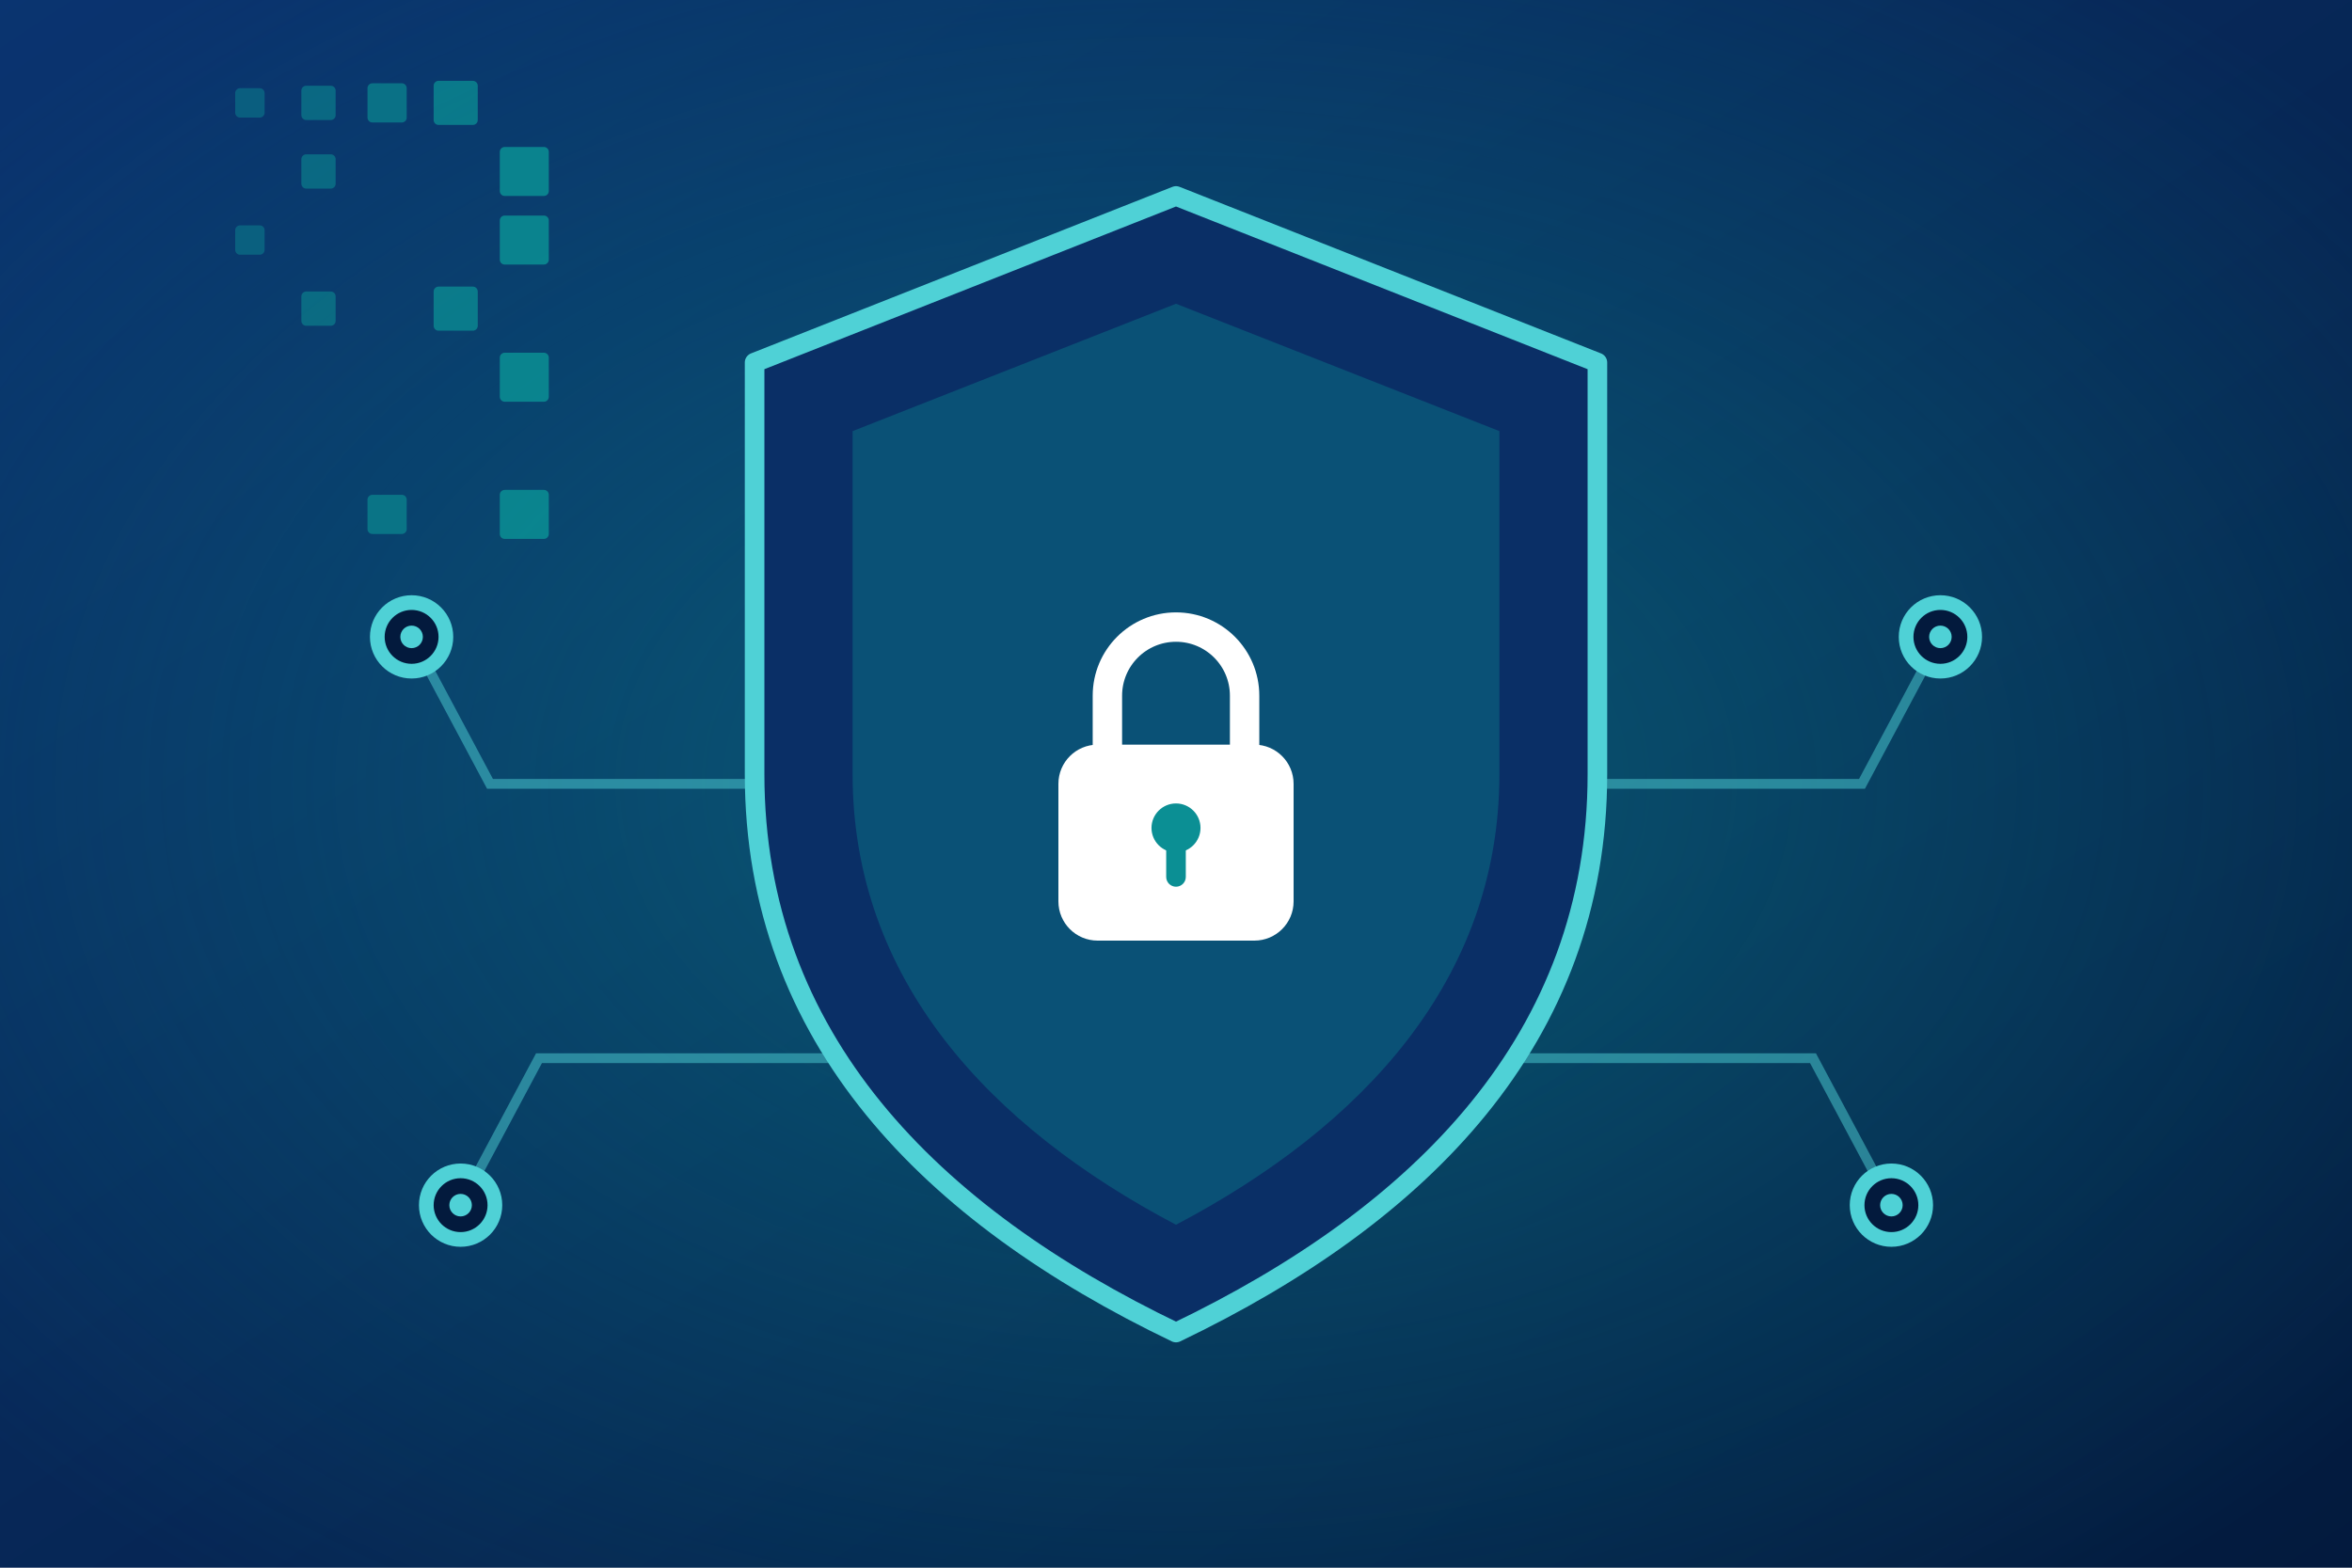
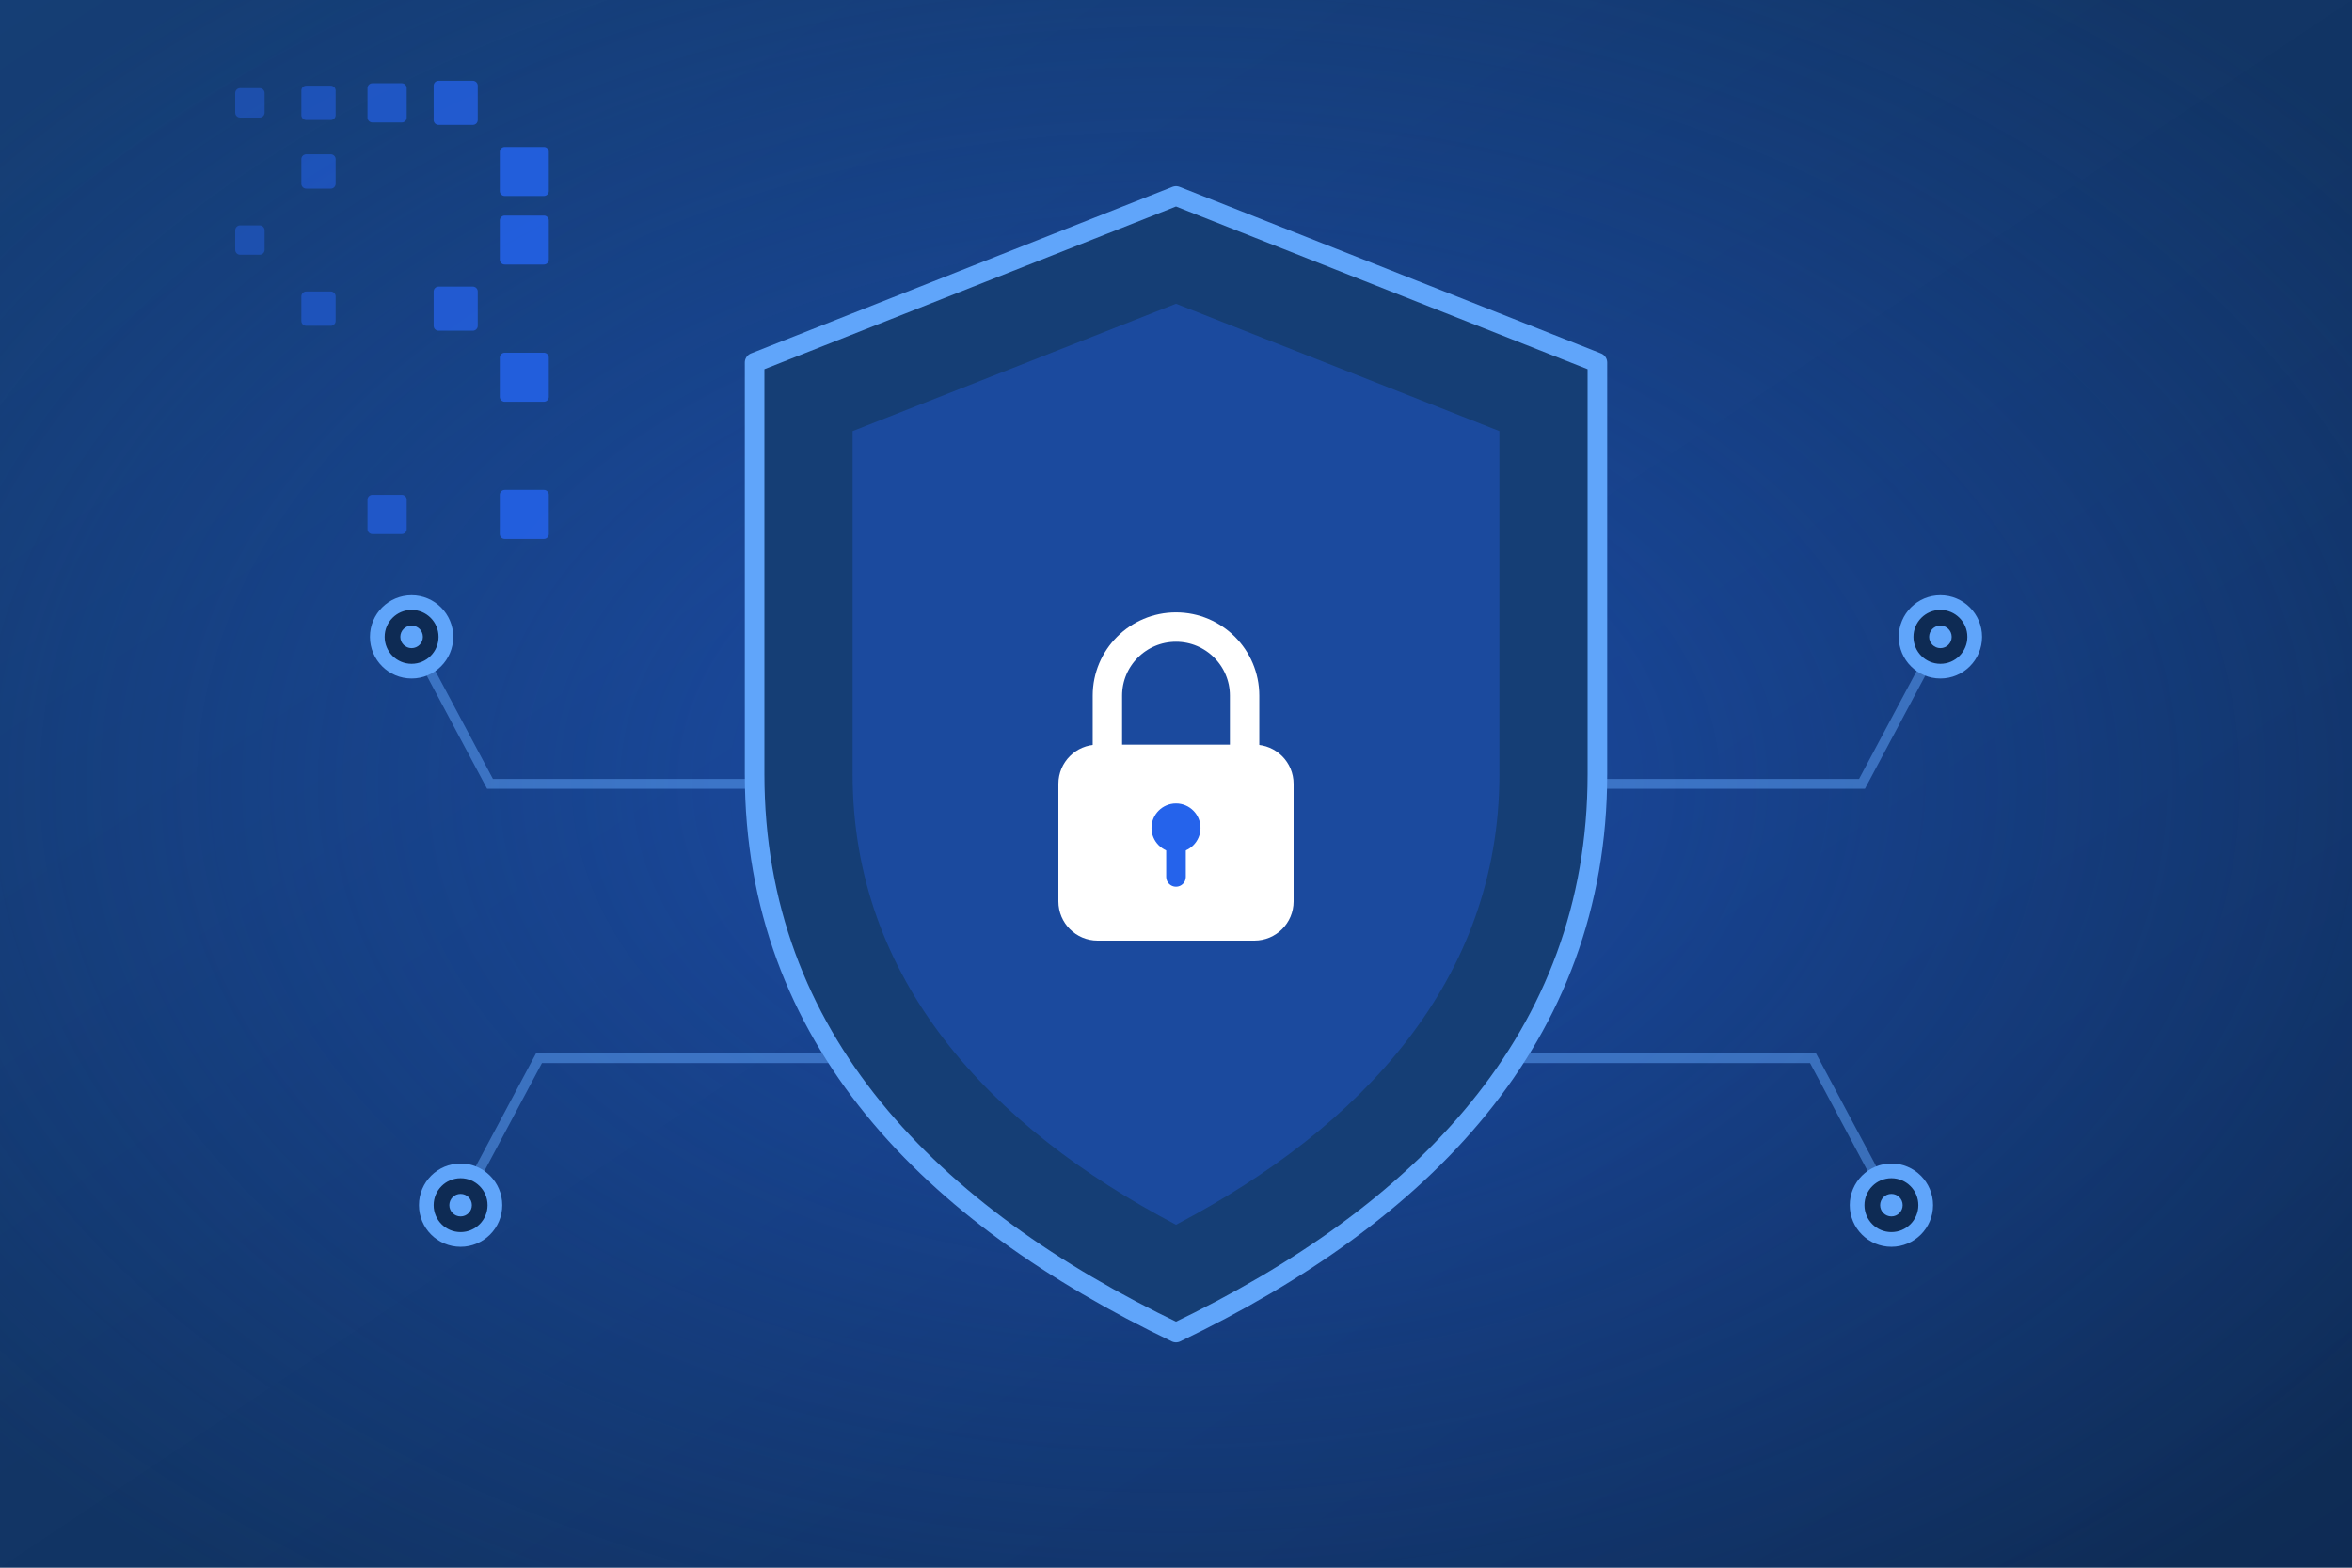
<svg xmlns="http://www.w3.org/2000/svg" viewBox="0 0 480 320" width="480" height="320" fill="none">
  <defs>
    <linearGradient id="bg-cybersecurity-services" x1="0" y1="0" x2="1" y2="1">
-       <stop offset="0" stop-color="#0a3470" />
-       <stop offset="1" stop-color="#031a3d" />
+       <stop offset="0" stop-color="#153E75" />
+       <stop offset="1" stop-color="#0E2B54" />
    </linearGradient>
    <radialGradient id="glow-cybersecurity-services" cx="0.5" cy="0.5" r=".65">
-       <stop offset="0" stop-color="#0b8f94" stop-opacity=".5" />
-       <stop offset="1" stop-color="#0b8f94" stop-opacity="0" />
+       <stop offset="0" stop-color="#2563EB" stop-opacity=".5" />
+       <stop offset="1" stop-color="#2563EB" stop-opacity="0" />
    </radialGradient>
  </defs>
  <rect width="480" height="320" fill="url(#bg-cybersecurity-services)" />
  <rect width="480" height="320" fill="url(#glow-cybersecurity-services)" />
-   <rect x="48.0" y="18.0" width="6.0" height="6.0" rx="1" fill="#0b8f94" opacity="0.45" />
-   <rect x="48.0" y="46.0" width="6.0" height="6.0" rx="1" fill="#0b8f94" opacity="0.45" />
-   <rect x="61.5" y="17.5" width="7.0" height="7.0" rx="1" fill="#0b8f94" opacity="0.55" />
-   <rect x="61.5" y="31.5" width="7.0" height="7.0" rx="1" fill="#0b8f94" opacity="0.55" />
-   <rect x="61.5" y="59.5" width="7.0" height="7.0" rx="1" fill="#0b8f94" opacity="0.55" />
-   <rect x="75.0" y="17.0" width="8.0" height="8.0" rx="1" fill="#0b8f94" opacity="0.65" />
-   <rect x="75.0" y="101.0" width="8.0" height="8.0" rx="1" fill="#0b8f94" opacity="0.65" />
-   <rect x="88.5" y="16.5" width="9.0" height="9.0" rx="1" fill="#0b8f94" opacity="0.75" />
-   <rect x="88.5" y="58.5" width="9.0" height="9.0" rx="1" fill="#0b8f94" opacity="0.75" />
-   <rect x="102.0" y="30.0" width="10.0" height="10.0" rx="1" fill="#0b8f94" opacity="0.85" />
-   <rect x="102.0" y="44.0" width="10.0" height="10.0" rx="1" fill="#0b8f94" opacity="0.85" />
-   <rect x="102.0" y="72.0" width="10.0" height="10.0" rx="1" fill="#0b8f94" opacity="0.85" />
-   <rect x="102.0" y="100.0" width="10.0" height="10.0" rx="1" fill="#0b8f94" opacity="0.85" />
-   <path d="M160 160 H100 L84 130 M320 160 H380 L396 130 M170 216 H110 L94 246 M310 216 H370 L386 246" stroke="#4fd1d6" stroke-opacity=".5" stroke-width="2" />
+   <rect x="48.0" y="18.0" width="6.0" height="6.0" rx="1" fill="#2563EB" opacity="0.45" />
+   <rect x="48.0" y="46.0" width="6.0" height="6.0" rx="1" fill="#2563EB" opacity="0.45" />
+   <rect x="61.5" y="17.5" width="7.0" height="7.0" rx="1" fill="#2563EB" opacity="0.55" />
+   <rect x="61.5" y="31.5" width="7.0" height="7.0" rx="1" fill="#2563EB" opacity="0.55" />
+   <rect x="61.5" y="59.5" width="7.0" height="7.0" rx="1" fill="#2563EB" opacity="0.55" />
+   <rect x="75.0" y="17.0" width="8.0" height="8.0" rx="1" fill="#2563EB" opacity="0.65" />
+   <rect x="75.0" y="101.0" width="8.0" height="8.0" rx="1" fill="#2563EB" opacity="0.65" />
+   <rect x="88.5" y="16.5" width="9.0" height="9.0" rx="1" fill="#2563EB" opacity="0.75" />
+   <rect x="88.5" y="58.5" width="9.0" height="9.0" rx="1" fill="#2563EB" opacity="0.75" />
+   <rect x="102.0" y="30.0" width="10.0" height="10.0" rx="1" fill="#2563EB" opacity="0.85" />
+   <rect x="102.0" y="44.0" width="10.0" height="10.0" rx="1" fill="#2563EB" opacity="0.85" />
+   <rect x="102.0" y="72.0" width="10.0" height="10.0" rx="1" fill="#2563EB" opacity="0.85" />
+   <rect x="102.0" y="100.0" width="10.0" height="10.0" rx="1" fill="#2563EB" opacity="0.85" />
+   <path d="M160 160 H100 L84 130 M320 160 H380 L396 130 M170 216 H110 L94 246 M310 216 H370 L386 246" stroke="#60A5FA" stroke-opacity=".5" stroke-width="2" />
  <g class="pop">
-     <circle class="pulse" cx="84" cy="130" r="7" fill="#031a3d" stroke="#4fd1d6" stroke-width="3" />
-     <circle cx="84" cy="130" r="2.3" fill="#4fd1d6" />
+     <circle class="pulse" cx="84" cy="130" r="7" fill="#0E2B54" stroke="#60A5FA" stroke-width="3" />
+     <circle cx="84" cy="130" r="2.3" fill="#60A5FA" />
  </g>
  <g class="pop">
-     <circle class="pulse" cx="396" cy="130" r="7" fill="#031a3d" stroke="#4fd1d6" stroke-width="3" />
-     <circle cx="396" cy="130" r="2.3" fill="#4fd1d6" />
+     <circle class="pulse" cx="396" cy="130" r="7" fill="#0E2B54" stroke="#60A5FA" stroke-width="3" />
+     <circle cx="396" cy="130" r="2.3" fill="#60A5FA" />
  </g>
  <g class="pop">
-     <circle class="pulse" cx="94" cy="246" r="7" fill="#031a3d" stroke="#4fd1d6" stroke-width="3" />
-     <circle cx="94" cy="246" r="2.3" fill="#4fd1d6" />
+     <circle class="pulse" cx="94" cy="246" r="7" fill="#0E2B54" stroke="#60A5FA" stroke-width="3" />
+     <circle cx="94" cy="246" r="2.3" fill="#60A5FA" />
  </g>
  <g class="pop">
-     <circle class="pulse" cx="386" cy="246" r="7" fill="#031a3d" stroke="#4fd1d6" stroke-width="3" />
-     <circle cx="386" cy="246" r="2.3" fill="#4fd1d6" />
+     <circle class="pulse" cx="386" cy="246" r="7" fill="#0E2B54" stroke="#60A5FA" stroke-width="3" />
+     <circle cx="386" cy="246" r="2.3" fill="#60A5FA" />
  </g>
-   <path class="pop" d="M240 40 L326 74 V158 C326 212 290 248 240 272 C190 248 154 212 154 158 V74Z" fill="#0a2f66" stroke="#4fd1d6" stroke-width="4" stroke-linejoin="round" />
-   <path class="pulse" d="M240 62 L306 88 V158 C306 200 278 230 240 250 C202 230 174 200 174 158 V88Z" fill="#0b8f94" fill-opacity=".35" />
+   <path class="pop" d="M240 40 L326 74 V158 C326 212 290 248 240 272 C190 248 154 212 154 158 V74Z" fill="#153E75" stroke="#60A5FA" stroke-width="4" stroke-linejoin="round" />
+   <path class="pulse" d="M240 62 L306 88 V158 C306 200 278 230 240 250 C202 230 174 200 174 158 V88Z" fill="#2563EB" fill-opacity=".35" />
  <g class="float">
    <rect x="216" y="152" width="48" height="40" rx="8" fill="#ffffff" />
    <path d="M226 152 V142 a14 14 0 0 1 28 0 V152" stroke="#ffffff" stroke-width="6" stroke-linecap="round" />
-     <circle cx="240" cy="169" r="5" fill="#0b8f94" />
-     <rect x="238" y="171" width="4" height="10" rx="2" fill="#0b8f94" />
+     <circle cx="240" cy="169" r="5" fill="#2563EB" />
+     <rect x="238" y="171" width="4" height="10" rx="2" fill="#2563EB" />
  </g>
</svg>
